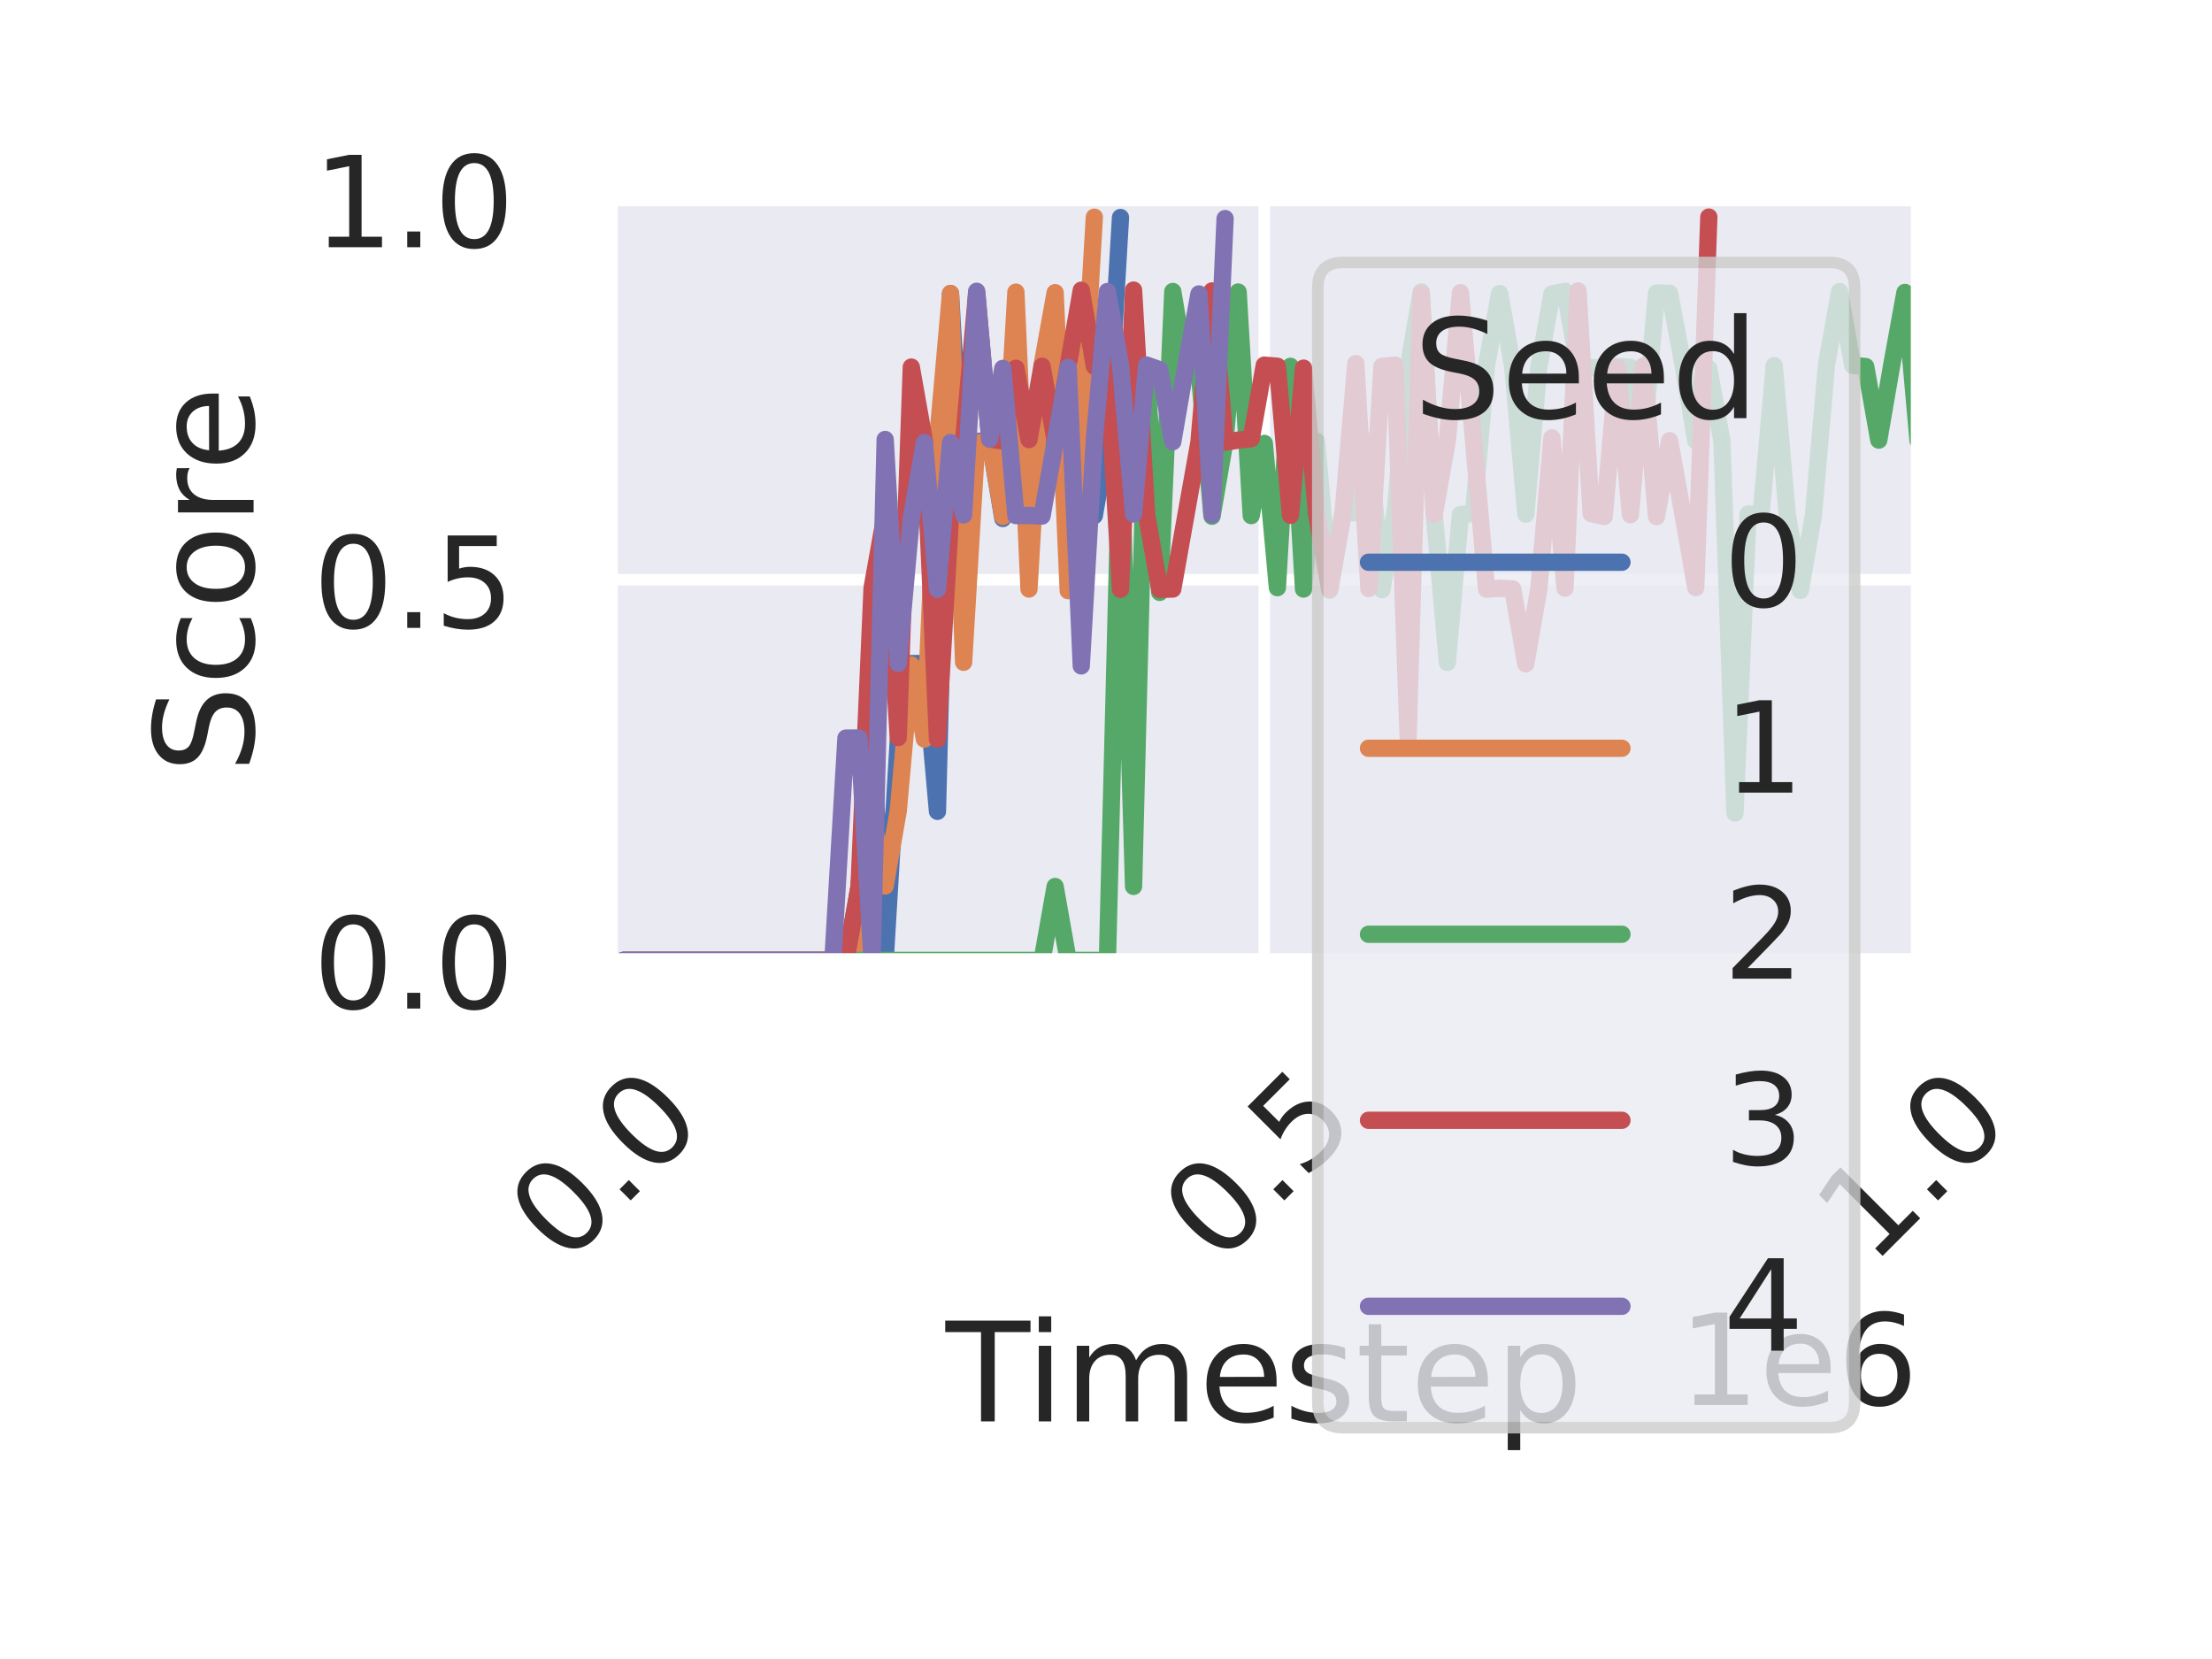
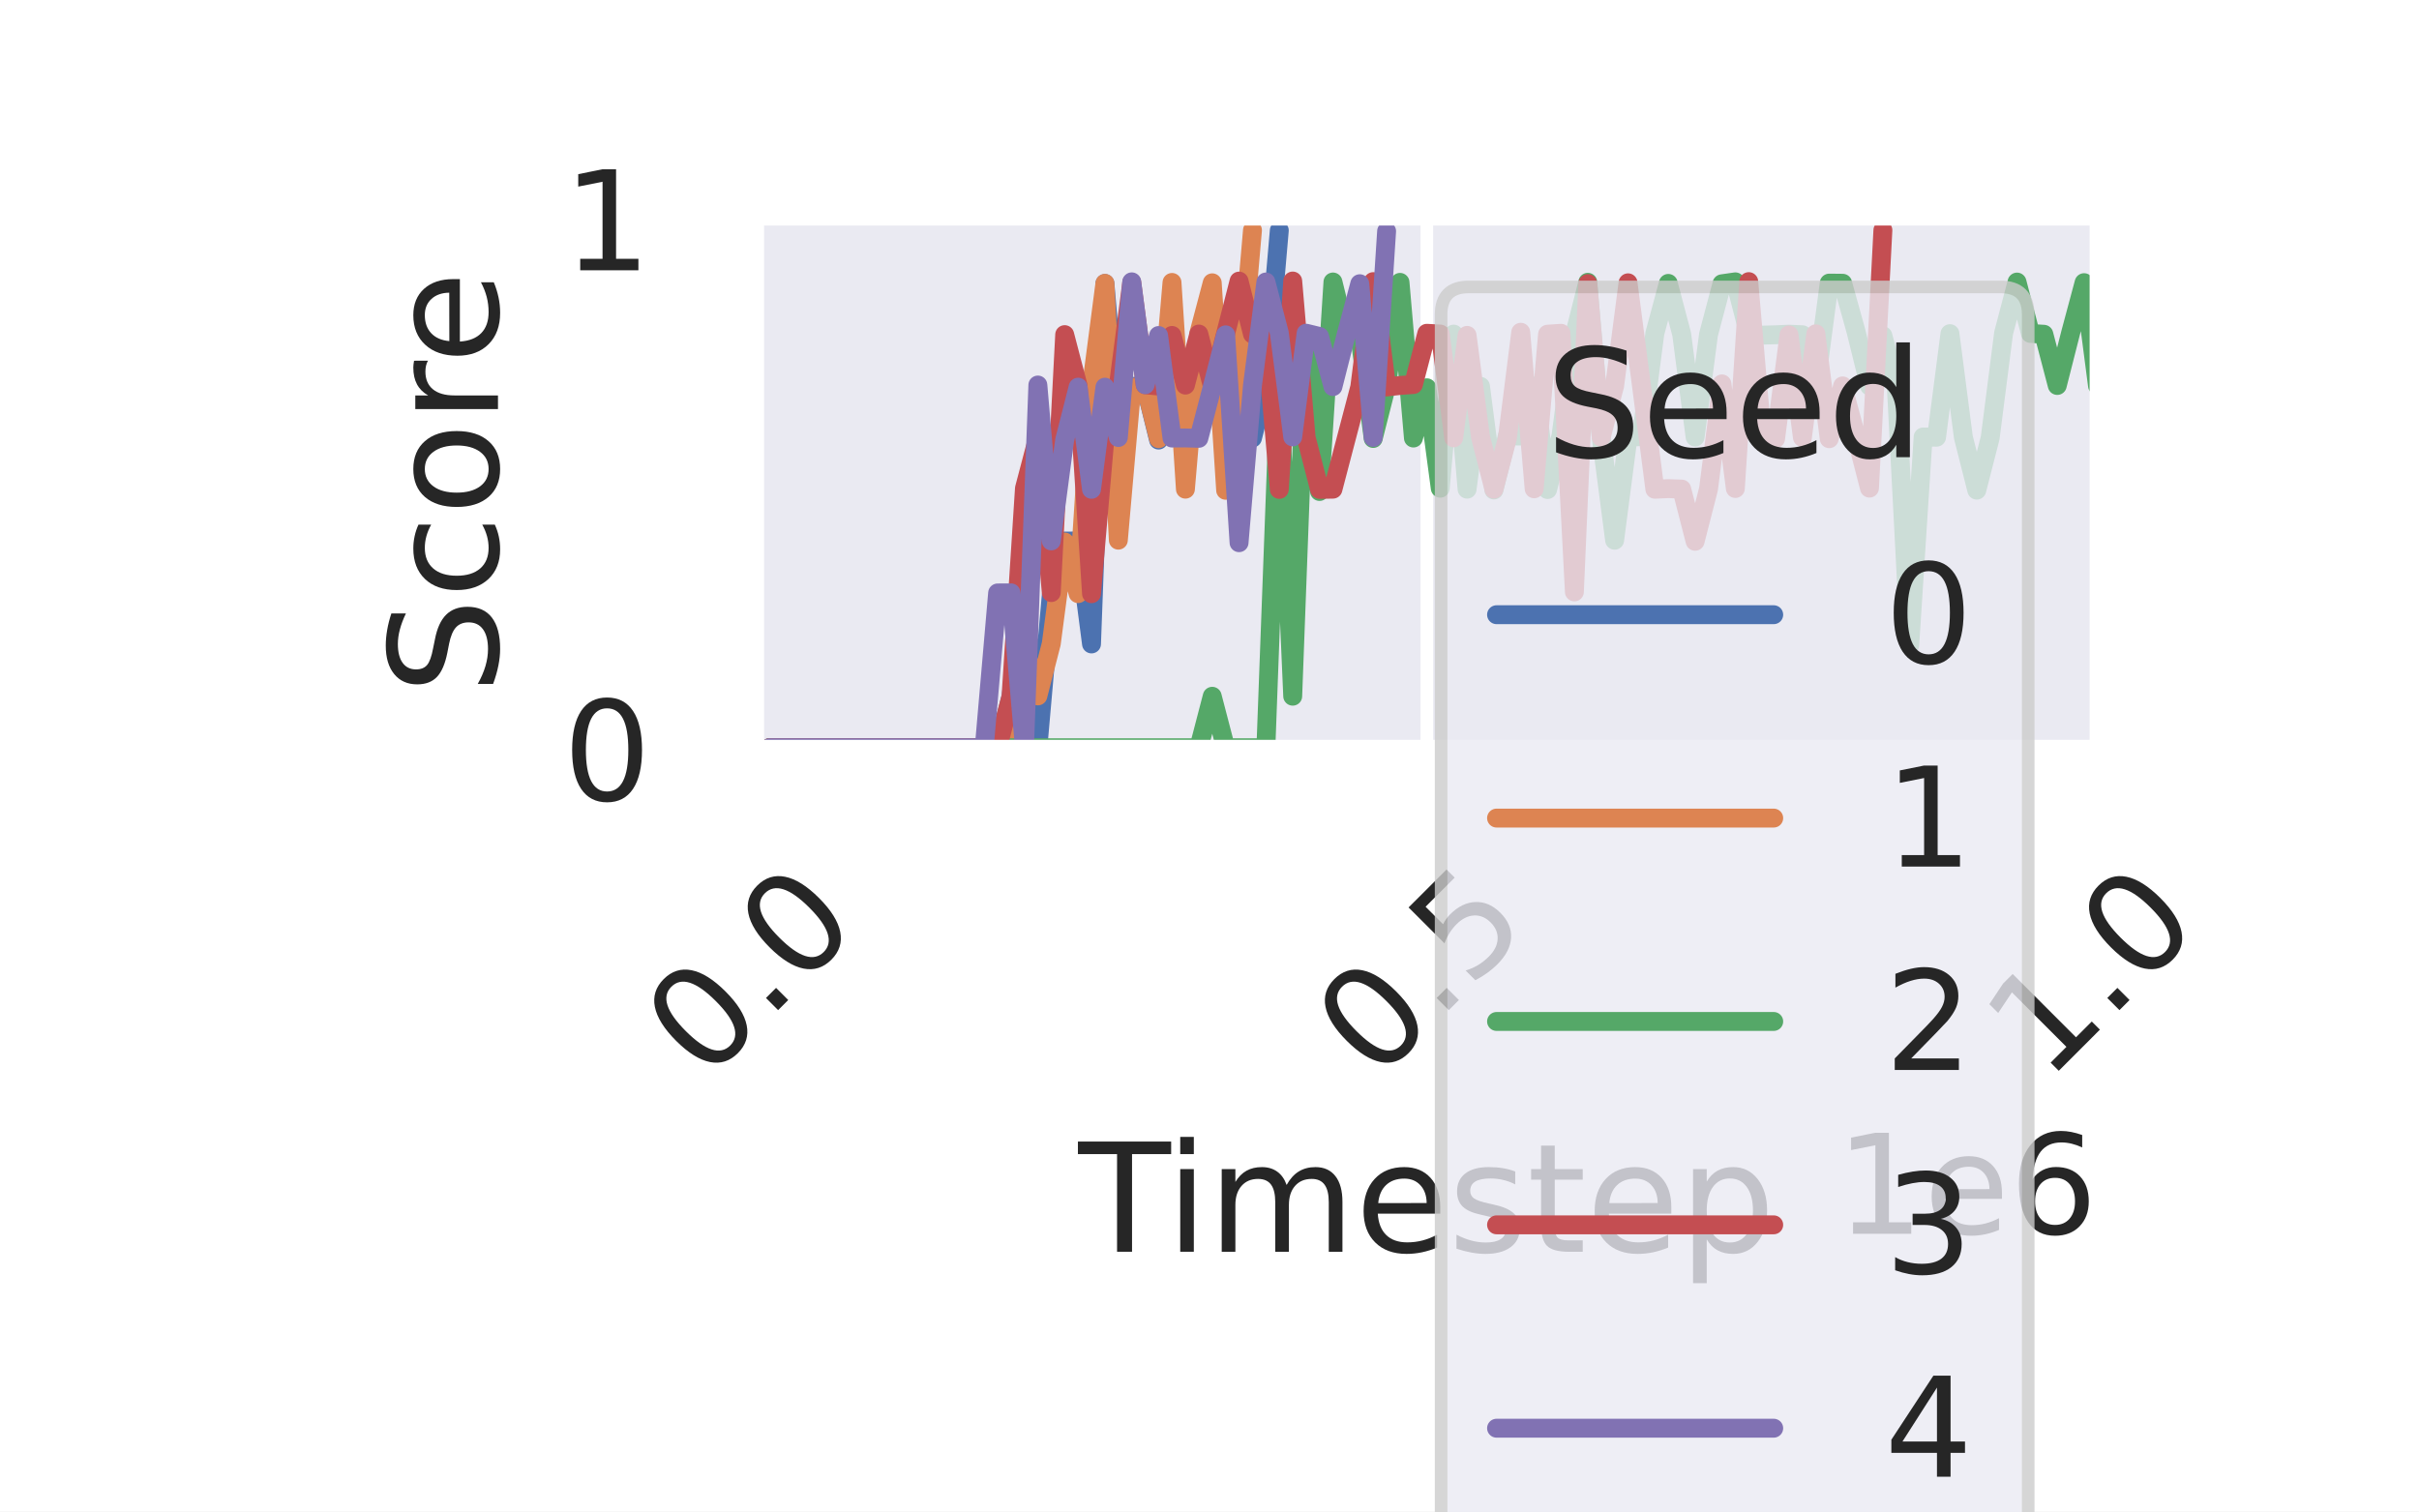
- <svg xmlns="http://www.w3.org/2000/svg" xmlns:xlink="http://www.w3.org/1999/xlink" width="288pt" height="216pt" viewBox="0 0 288 216" version="1.1">
+ <svg xmlns="http://www.w3.org/2000/svg" xmlns:xlink="http://www.w3.org/1999/xlink" width="288pt" height="180pt" viewBox="0 0 288 180" version="1.1">
  <defs>
    <style type="text/css">*{stroke-linejoin: round; stroke-linecap: butt}</style>
  </defs>
  <g id="figure_1">
    <g id="patch_1">
-       <path d="M 0 216  L 288 216  L 288 0  L 0 0  z " style="fill: #ffffff" />
+       <path d="M 0 180  L 288 180  L 288 0  L 0 0  z " style="fill: #ffffff" />
    </g>
    <g id="axes_1">
      <g id="patch_2">
-         <path d="M 79.5 125.042  L 249.723 125.042  L 249.723 25.92  L 79.5 25.92  z " style="fill: #eaeaf2" />
+         <path d="M 90.03 89.042  L 249.723 89.042  L 249.723 25.92  L 90.03 25.92  z " style="fill: #eaeaf2" />
      </g>
      <g id="matplotlib.axis_1">
        <g id="xtick_1">
          <g id="line2d_1">
-             <path d="M 79.5 125.042  L 79.5 25.92  " clip-path="url(#pa8d103e20c)" style="fill: none; stroke: #ffffff; stroke-width: 1.5; stroke-linecap: round" />
+             <path d="M 90.03 89.042  L 90.03 25.92  " clip-path="url(#ped7554a86a)" style="fill: none; stroke: #ffffff; stroke-width: 1.5; stroke-linecap: round" />
          </g>
          <g id="text_1">
-             <g style="fill: #262626" transform="translate(73.44214 164.9616) rotate(-45) scale(0.165 -0.165)">
+             <g style="fill: #262626" transform="translate(83.97214 128.9616) rotate(-45) scale(0.165 -0.165)">
              <defs>
                <path id="DejaVuSans-30" d="M 2034 4250  Q 1547 4250 1301 3770  Q 1056 3291 1056 2328  Q 1056 1369 1301 889  Q 1547 409 2034 409  Q 2525 409 2770 889  Q 3016 1369 3016 2328  Q 3016 3291 2770 3770  Q 2525 4250 2034 4250  z M 2034 4750  Q 2819 4750 3233 4129  Q 3647 3509 3647 2328  Q 3647 1150 3233 529  Q 2819 -91 2034 -91  Q 1250 -91 836 529  Q 422 1150 422 2328  Q 422 3509 836 4129  Q 1250 4750 2034 4750  z " transform="scale(0.015625)" />
                <path id="DejaVuSans-2e" d="M 684 794  L 1344 794  L 1344 0  L 684 0  L 684 794  z " transform="scale(0.015625)" />
              </defs>
              <use xlink:href="#DejaVuSans-30" />
              <use xlink:href="#DejaVuSans-2e" x="63.623" />
              <use xlink:href="#DejaVuSans-30" x="95.41" />
            </g>
          </g>
        </g>
        <g id="xtick_2">
          <g id="line2d_2">
-             <path d="M 164.611 125.042  L 164.611 25.92  " clip-path="url(#pa8d103e20c)" style="fill: none; stroke: #ffffff; stroke-width: 1.5; stroke-linecap: round" />
+             <path d="M 169.876 89.042  L 169.876 25.92  " clip-path="url(#ped7554a86a)" style="fill: none; stroke: #ffffff; stroke-width: 1.5; stroke-linecap: round" />
          </g>
          <g id="text_2">
-             <g style="fill: #262626" transform="translate(158.5535 164.9616) rotate(-45) scale(0.165 -0.165)">
+             <g style="fill: #262626" transform="translate(163.8185 128.9616) rotate(-45) scale(0.165 -0.165)">
              <defs>
                <path id="DejaVuSans-35" d="M 691 4666  L 3169 4666  L 3169 4134  L 1269 4134  L 1269 2991  Q 1406 3038 1543 3061  Q 1681 3084 1819 3084  Q 2600 3084 3056 2656  Q 3513 2228 3513 1497  Q 3513 744 3044 326  Q 2575 -91 1722 -91  Q 1428 -91 1123 -41  Q 819 9 494 109  L 494 744  Q 775 591 1075 516  Q 1375 441 1709 441  Q 2250 441 2565 725  Q 2881 1009 2881 1497  Q 2881 1984 2565 2268  Q 2250 2553 1709 2553  Q 1456 2553 1204 2497  Q 953 2441 691 2322  L 691 4666  z " transform="scale(0.015625)" />
              </defs>
              <use xlink:href="#DejaVuSans-30" />
              <use xlink:href="#DejaVuSans-2e" x="63.623" />
              <use xlink:href="#DejaVuSans-35" x="95.41" />
            </g>
          </g>
        </g>
        <g id="xtick_3">
          <g id="line2d_3">
-             <path d="M 249.723 125.042  L 249.723 25.92  " clip-path="url(#pa8d103e20c)" style="fill: none; stroke: #ffffff; stroke-width: 1.5; stroke-linecap: round" />
+             <path d="M 249.723 89.042  L 249.723 25.92  " clip-path="url(#ped7554a86a)" style="fill: none; stroke: #ffffff; stroke-width: 1.5; stroke-linecap: round" />
          </g>
          <g id="text_3">
-             <g style="fill: #262626" transform="translate(243.6648 164.9616) rotate(-45) scale(0.165 -0.165)">
+             <g style="fill: #262626" transform="translate(243.6648 128.9616) rotate(-45) scale(0.165 -0.165)">
              <defs>
                <path id="DejaVuSans-31" d="M 794 531  L 1825 531  L 1825 4091  L 703 3866  L 703 4441  L 1819 4666  L 2450 4666  L 2450 531  L 3481 531  L 3481 0  L 794 0  L 794 531  z " transform="scale(0.015625)" />
              </defs>
              <use xlink:href="#DejaVuSans-31" />
              <use xlink:href="#DejaVuSans-2e" x="63.623" />
              <use xlink:href="#DejaVuSans-30" x="95.41" />
            </g>
          </g>
        </g>
        <g id="text_4">
-           <g style="fill: #262626" transform="translate(123.1227 185.0652) scale(0.18 -0.18)">
+           <g style="fill: #262626" transform="translate(128.3877 149.0652) scale(0.18 -0.18)">
            <defs>
              <path id="DejaVuSans-54" d="M -19 4666  L 3928 4666  L 3928 4134  L 2272 4134  L 2272 0  L 1638 0  L 1638 4134  L -19 4134  L -19 4666  z " transform="scale(0.015625)" />
              <path id="DejaVuSans-69" d="M 603 3500  L 1178 3500  L 1178 0  L 603 0  L 603 3500  z M 603 4863  L 1178 4863  L 1178 4134  L 603 4134  L 603 4863  z " transform="scale(0.015625)" />
              <path id="DejaVuSans-6d" d="M 3328 2828  Q 3544 3216 3844 3400  Q 4144 3584 4550 3584  Q 5097 3584 5394 3201  Q 5691 2819 5691 2113  L 5691 0  L 5113 0  L 5113 2094  Q 5113 2597 4934 2840  Q 4756 3084 4391 3084  Q 3944 3084 3684 2787  Q 3425 2491 3425 1978  L 3425 0  L 2847 0  L 2847 2094  Q 2847 2600 2669 2842  Q 2491 3084 2119 3084  Q 1678 3084 1418 2786  Q 1159 2488 1159 1978  L 1159 0  L 581 0  L 581 3500  L 1159 3500  L 1159 2956  Q 1356 3278 1631 3431  Q 1906 3584 2284 3584  Q 2666 3584 2933 3390  Q 3200 3197 3328 2828  z " transform="scale(0.015625)" />
              <path id="DejaVuSans-65" d="M 3597 1894  L 3597 1613  L 953 1613  Q 991 1019 1311 708  Q 1631 397 2203 397  Q 2534 397 2845 478  Q 3156 559 3463 722  L 3463 178  Q 3153 47 2828 -22  Q 2503 -91 2169 -91  Q 1331 -91 842 396  Q 353 884 353 1716  Q 353 2575 817 3079  Q 1281 3584 2069 3584  Q 2775 3584 3186 3129  Q 3597 2675 3597 1894  z M 3022 2063  Q 3016 2534 2758 2815  Q 2500 3097 2075 3097  Q 1594 3097 1305 2825  Q 1016 2553 972 2059  L 3022 2063  z " transform="scale(0.015625)" />
              <path id="DejaVuSans-73" d="M 2834 3397  L 2834 2853  Q 2591 2978 2328 3040  Q 2066 3103 1784 3103  Q 1356 3103 1142 2972  Q 928 2841 928 2578  Q 928 2378 1081 2264  Q 1234 2150 1697 2047  L 1894 2003  Q 2506 1872 2764 1633  Q 3022 1394 3022 966  Q 3022 478 2636 193  Q 2250 -91 1575 -91  Q 1294 -91 989 -36  Q 684 19 347 128  L 347 722  Q 666 556 975 473  Q 1284 391 1588 391  Q 1994 391 2212 530  Q 2431 669 2431 922  Q 2431 1156 2273 1281  Q 2116 1406 1581 1522  L 1381 1569  Q 847 1681 609 1914  Q 372 2147 372 2553  Q 372 3047 722 3315  Q 1072 3584 1716 3584  Q 2034 3584 2315 3537  Q 2597 3491 2834 3397  z " transform="scale(0.015625)" />
              <path id="DejaVuSans-74" d="M 1172 4494  L 1172 3500  L 2356 3500  L 2356 3053  L 1172 3053  L 1172 1153  Q 1172 725 1289 603  Q 1406 481 1766 481  L 2356 481  L 2356 0  L 1766 0  Q 1100 0 847 248  Q 594 497 594 1153  L 594 3053  L 172 3053  L 172 3500  L 594 3500  L 594 4494  L 1172 4494  z " transform="scale(0.015625)" />
              <path id="DejaVuSans-70" d="M 1159 525  L 1159 -1331  L 581 -1331  L 581 3500  L 1159 3500  L 1159 2969  Q 1341 3281 1617 3432  Q 1894 3584 2278 3584  Q 2916 3584 3314 3078  Q 3713 2572 3713 1747  Q 3713 922 3314 415  Q 2916 -91 2278 -91  Q 1894 -91 1617 61  Q 1341 213 1159 525  z M 3116 1747  Q 3116 2381 2855 2742  Q 2594 3103 2138 3103  Q 1681 3103 1420 2742  Q 1159 2381 1159 1747  Q 1159 1113 1420 752  Q 1681 391 2138 391  Q 2594 391 2855 752  Q 3116 1113 3116 1747  z " transform="scale(0.015625)" />
            </defs>
            <use xlink:href="#DejaVuSans-54" />
            <use xlink:href="#DejaVuSans-69" x="57.959" />
            <use xlink:href="#DejaVuSans-6d" x="85.742" />
            <use xlink:href="#DejaVuSans-65" x="183.154" />
            <use xlink:href="#DejaVuSans-73" x="244.678" />
            <use xlink:href="#DejaVuSans-74" x="296.777" />
            <use xlink:href="#DejaVuSans-65" x="335.986" />
            <use xlink:href="#DejaVuSans-70" x="397.51" />
          </g>
        </g>
        <g id="text_5">
-           <g style="fill: #262626" transform="translate(218.5738 182.9254) scale(0.165 -0.165)">
+           <g style="fill: #262626" transform="translate(218.5738 146.9254) scale(0.165 -0.165)">
            <defs>
              <path id="DejaVuSans-36" d="M 2113 2584  Q 1688 2584 1439 2293  Q 1191 2003 1191 1497  Q 1191 994 1439 701  Q 1688 409 2113 409  Q 2538 409 2786 701  Q 3034 994 3034 1497  Q 3034 2003 2786 2293  Q 2538 2584 2113 2584  z M 3366 4563  L 3366 3988  Q 3128 4100 2886 4159  Q 2644 4219 2406 4219  Q 1781 4219 1451 3797  Q 1122 3375 1075 2522  Q 1259 2794 1537 2939  Q 1816 3084 2150 3084  Q 2853 3084 3261 2657  Q 3669 2231 3669 1497  Q 3669 778 3244 343  Q 2819 -91 2113 -91  Q 1303 -91 875 529  Q 447 1150 447 2328  Q 447 3434 972 4092  Q 1497 4750 2381 4750  Q 2619 4750 2861 4703  Q 3103 4656 3366 4563  z " transform="scale(0.015625)" />
            </defs>
            <use xlink:href="#DejaVuSans-31" />
            <use xlink:href="#DejaVuSans-65" x="63.623" />
            <use xlink:href="#DejaVuSans-36" x="125.146" />
          </g>
        </g>
      </g>
      <g id="matplotlib.axis_2">
        <g id="ytick_1">
          <g id="line2d_4">
-             <path d="M 79.5 125.042  L 249.723 125.042  " clip-path="url(#pa8d103e20c)" style="fill: none; stroke: #ffffff; stroke-width: 1.5; stroke-linecap: round" />
+             <path d="M 90.03 89.042  L 249.723 89.042  " clip-path="url(#ped7554a86a)" style="fill: none; stroke: #ffffff; stroke-width: 1.5; stroke-linecap: round" />
          </g>
          <g id="text_6">
-             <g style="fill: #262626" transform="translate(40.75984 131.3104) scale(0.165 -0.165)">
+             <g style="fill: #262626" transform="translate(67.03187 95.31042) scale(0.165 -0.165)">
              <use xlink:href="#DejaVuSans-30" />
-               <use xlink:href="#DejaVuSans-2e" x="63.623" />
-               <use xlink:href="#DejaVuSans-30" x="95.41" />
            </g>
          </g>
        </g>
        <g id="ytick_2">
          <g id="line2d_5">
-             <path d="M 79.5 75.481  L 249.723 75.481  " clip-path="url(#pa8d103e20c)" style="fill: none; stroke: #ffffff; stroke-width: 1.5; stroke-linecap: round" />
+             <path d="M 90.03 25.92  L 249.723 25.92  " clip-path="url(#ped7554a86a)" style="fill: none; stroke: #ffffff; stroke-width: 1.5; stroke-linecap: round" />
          </g>
          <g id="text_7">
-             <g style="fill: #262626" transform="translate(40.75984 81.74957) scale(0.165 -0.165)">
-               <use xlink:href="#DejaVuSans-30" />
-               <use xlink:href="#DejaVuSans-2e" x="63.623" />
-               <use xlink:href="#DejaVuSans-35" x="95.41" />
-             </g>
-           </g>
-         </g>
-         <g id="ytick_3">
-           <g id="line2d_6">
-             <path d="M 79.5 25.92  L 249.723 25.92  " clip-path="url(#pa8d103e20c)" style="fill: none; stroke: #ffffff; stroke-width: 1.5; stroke-linecap: round" />
-           </g>
-           <g id="text_8">
-             <g style="fill: #262626" transform="translate(40.75984 32.18871) scale(0.165 -0.165)">
+             <g style="fill: #262626" transform="translate(67.03187 32.18871) scale(0.165 -0.165)">
              <use xlink:href="#DejaVuSans-31" />
-               <use xlink:href="#DejaVuSans-2e" x="63.623" />
-               <use xlink:href="#DejaVuSans-30" x="95.41" />
-             </g>
-           </g>
-         </g>
-         <g id="text_9">
-           <g style="fill: #262626" transform="translate(33.01641 100.6851) rotate(-90) scale(0.18 -0.18)">
+             </g>
+           </g>
+         </g>
+         <g id="text_8">
+           <g style="fill: #262626" transform="translate(59.28844 82.68507) rotate(-90) scale(0.18 -0.18)">
            <defs>
              <path id="DejaVuSans-53" d="M 3425 4513  L 3425 3897  Q 3066 4069 2747 4153  Q 2428 4238 2131 4238  Q 1616 4238 1336 4038  Q 1056 3838 1056 3469  Q 1056 3159 1242 3001  Q 1428 2844 1947 2747  L 2328 2669  Q 3034 2534 3370 2195  Q 3706 1856 3706 1288  Q 3706 609 3251 259  Q 2797 -91 1919 -91  Q 1588 -91 1214 -16  Q 841 59 441 206  L 441 856  Q 825 641 1194 531  Q 1563 422 1919 422  Q 2459 422 2753 634  Q 3047 847 3047 1241  Q 3047 1584 2836 1778  Q 2625 1972 2144 2069  L 1759 2144  Q 1053 2284 737 2584  Q 422 2884 422 3419  Q 422 4038 858 4394  Q 1294 4750 2059 4750  Q 2388 4750 2728 4690  Q 3069 4631 3425 4513  z " transform="scale(0.015625)" />
              <path id="DejaVuSans-63" d="M 3122 3366  L 3122 2828  Q 2878 2963 2633 3030  Q 2388 3097 2138 3097  Q 1578 3097 1268 2742  Q 959 2388 959 1747  Q 959 1106 1268 751  Q 1578 397 2138 397  Q 2388 397 2633 464  Q 2878 531 3122 666  L 3122 134  Q 2881 22 2623 -34  Q 2366 -91 2075 -91  Q 1284 -91 818 406  Q 353 903 353 1747  Q 353 2603 823 3093  Q 1294 3584 2113 3584  Q 2378 3584 2631 3529  Q 2884 3475 3122 3366  z " transform="scale(0.015625)" />
              <path id="DejaVuSans-6f" d="M 1959 3097  Q 1497 3097 1228 2736  Q 959 2375 959 1747  Q 959 1119 1226 758  Q 1494 397 1959 397  Q 2419 397 2687 759  Q 2956 1122 2956 1747  Q 2956 2369 2687 2733  Q 2419 3097 1959 3097  z M 1959 3584  Q 2709 3584 3137 3096  Q 3566 2609 3566 1747  Q 3566 888 3137 398  Q 2709 -91 1959 -91  Q 1206 -91 779 398  Q 353 888 353 1747  Q 353 2609 779 3096  Q 1206 3584 1959 3584  z " transform="scale(0.015625)" />
              <path id="DejaVuSans-72" d="M 2631 2963  Q 2534 3019 2420 3045  Q 2306 3072 2169 3072  Q 1681 3072 1420 2755  Q 1159 2438 1159 1844  L 1159 0  L 581 0  L 581 3500  L 1159 3500  L 1159 2956  Q 1341 3275 1631 3429  Q 1922 3584 2338 3584  Q 2397 3584 2469 3576  Q 2541 3569 2628 3553  L 2631 2963  z " transform="scale(0.015625)" />
            </defs>
            <use xlink:href="#DejaVuSans-53" />
            <use xlink:href="#DejaVuSans-63" x="63.477" />
            <use xlink:href="#DejaVuSans-6f" x="118.457" />
            <use xlink:href="#DejaVuSans-72" x="179.639" />
            <use xlink:href="#DejaVuSans-65" x="218.502" />
          </g>
        </g>
      </g>
      <g id="PolyCollection_1" />
      <g id="PolyCollection_2" />
      <g id="PolyCollection_3" />
      <g id="PolyCollection_4" />
      <g id="PolyCollection_5" />
+       <g id="line2d_6">
+         <path d="M 91.627 89.042  L 93.224 89.042  L 94.821 89.042  L 96.418 89.042  L 98.015 89.042  L 99.612 89.042  L 101.208 89.042  L 102.805 89.042  L 104.402 89.042  L 105.999 89.042  L 107.596 89.042  L 109.193 89.042  L 110.79 89.042  L 112.387 89.042  L 113.984 89.042  L 115.581 89.042  L 117.178 89.042  L 118.775 89.042  L 120.372 82.978  L 121.969 70.789  L 123.565 89.042  L 125.162 70.86  L 126.759 64.432  L 128.356 64.423  L 129.953 76.684  L 131.55 33.759  L 133.147 52.225  L 134.744 46.028  L 136.341 45.922  L 137.938 52.403  L 139.535 40.444  L 141.132 46.055  L 142.729 46.064  L 144.326 45.931  L 145.922 39.858  L 147.519 45.939  L 149.116 52.163  L 150.713 45.904  L 152.31 27.447  " clip-path="url(#ped7554a86a)" style="fill: none; stroke: #4c72b0; stroke-width: 2.25; stroke-linecap: round" />
+       </g>
      <g id="line2d_7">
-         <path d="M 81.202 125.042  L 82.904 125.042  L 84.607 125.042  L 86.309 125.042  L 88.011 125.042  L 89.713 125.042  L 91.416 125.042  L 93.118 125.042  L 94.82 125.042  L 96.522 125.042  L 98.224 125.042  L 99.927 125.042  L 101.629 125.042  L 103.331 125.042  L 105.033 125.042  L 106.736 125.042  L 108.438 125.042  L 110.14 125.042  L 111.842 115.52  L 113.545 96.378  L 115.247 125.042  L 116.949 96.49  L 118.651 86.397  L 120.353 86.383  L 122.056 105.636  L 123.758 38.23  L 125.46 67.227  L 127.162 57.496  L 128.865 57.329  L 130.567 67.506  L 132.269 48.727  L 133.971 57.538  L 135.673 57.552  L 137.376 57.343  L 139.078 47.807  L 140.78 57.357  L 142.482 67.13  L 144.185 57.301  L 145.887 28.318  " clip-path="url(#pa8d103e20c)" style="fill: none; stroke: #4c72b0; stroke-width: 2.25; stroke-linecap: round" />
+         <path d="M 91.627 89.042  L 93.224 89.042  L 94.821 89.042  L 96.418 89.042  L 98.015 89.042  L 99.612 89.042  L 101.208 89.042  L 102.805 89.042  L 104.402 89.042  L 105.999 89.042  L 107.596 89.042  L 109.193 89.042  L 110.79 89.042  L 112.387 89.042  L 113.984 89.042  L 115.581 89.042  L 117.178 89.042  L 118.775 89.042  L 120.372 89.042  L 121.969 77.021  L 123.565 82.872  L 125.162 76.657  L 126.759 64.548  L 128.356 70.691  L 129.953 45.975  L 131.55 33.741  L 133.147 64.326  L 134.744 46.17  L 136.341 45.922  L 137.938 52.243  L 139.535 33.635  L 141.132 58.253  L 142.729 39.698  L 144.326 33.679  L 145.922 58.386  L 147.519 45.931  L 149.116 27.42  " clip-path="url(#ped7554a86a)" style="fill: none; stroke: #dd8452; stroke-width: 2.25; stroke-linecap: round" />
      </g>
      <g id="line2d_8">
-         <path d="M 81.202 125.042  L 82.904 125.042  L 84.607 125.042  L 86.309 125.042  L 88.011 125.042  L 89.713 125.042  L 91.416 125.042  L 93.118 125.042  L 94.82 125.042  L 96.522 125.042  L 98.224 125.042  L 99.927 125.042  L 101.629 125.042  L 103.331 125.042  L 105.033 125.042  L 106.736 125.042  L 108.438 125.042  L 110.14 125.042  L 111.842 125.042  L 113.545 106.165  L 115.247 115.353  L 116.949 105.594  L 118.651 86.578  L 120.353 96.225  L 122.056 57.413  L 123.758 38.202  L 125.46 86.229  L 127.162 57.719  L 128.865 57.329  L 130.567 67.255  L 132.269 38.035  L 133.971 76.694  L 135.673 47.556  L 137.376 38.104  L 139.078 76.903  L 140.78 57.343  L 142.482 28.276  " clip-path="url(#pa8d103e20c)" style="fill: none; stroke: #dd8452; stroke-width: 2.25; stroke-linecap: round" />
+         <path d="M 91.627 89.042  L 93.224 89.042  L 94.821 89.042  L 96.418 89.042  L 98.015 89.042  L 99.612 89.042  L 101.208 89.042  L 102.805 89.042  L 104.402 89.042  L 105.999 89.042  L 107.596 89.042  L 109.193 89.042  L 110.79 89.042  L 112.387 89.042  L 113.984 89.042  L 115.581 89.042  L 117.178 89.042  L 118.775 89.042  L 120.372 89.042  L 121.969 89.042  L 123.565 89.042  L 125.162 89.042  L 126.759 89.042  L 128.356 89.042  L 129.953 89.042  L 131.55 89.042  L 133.147 89.042  L 134.744 89.042  L 136.341 89.042  L 137.938 89.042  L 139.535 89.042  L 141.132 89.042  L 142.729 89.042  L 144.326 82.916  L 145.922 89.042  L 147.519 89.042  L 149.116 89.042  L 150.713 89.042  L 152.31 46.064  L 153.907 82.907  L 155.504 40.169  L 157.101 58.528  L 158.698 33.581  L 160.295 40.053  L 161.892 40  L 163.489 52.216  L 165.086 45.931  L 166.682 33.626  L 168.279 52.163  L 169.876 46.179  L 171.473 58.138  L 173.07 39.787  L 174.667 58.253  L 176.264 46.01  L 177.861 58.351  L 179.458 51.905  L 181.055 51.923  L 182.652 45.975  L 184.249 58.297  L 185.846 51.905  L 187.443 39.902  L 189.039 33.617  L 190.636 52.083  L 192.233 64.334  L 193.83 52.074  L 195.427 51.985  L 197.024 39.689  L 198.621 33.75  L 200.218 39.805  L 201.815 52.047  L 203.412 39.831  L 205.009 33.794  L 206.606 33.564  L 208.203 39.743  L 209.8 39.911  L 211.396 39.867  L 212.993 39.796  L 214.59 39.867  L 216.187 45.824  L 217.784 33.715  L 219.381 33.732  L 220.978 39.485  L 222.575 45.957  L 224.172 39.982  L 225.769 45.975  L 227.366 76.826  L 228.963 52.039  L 230.56 52.065  L 232.156 39.734  L 233.753 52.065  L 235.35 58.368  L 236.947 52.136  L 238.544 39.663  L 240.141 33.59  L 241.738 39.707  L 243.335 39.805  L 244.932 45.904  L 246.529 39.618  L 248.126 33.661  L 249.723 45.939  " clip-path="url(#ped7554a86a)" style="fill: none; stroke: #55a868; stroke-width: 2.25; stroke-linecap: round" />
      </g>
      <g id="line2d_9">
-         <path d="M 81.202 125.042  L 82.904 125.042  L 84.607 125.042  L 86.309 125.042  L 88.011 125.042  L 89.713 125.042  L 91.416 125.042  L 93.118 125.042  L 94.82 125.042  L 96.522 125.042  L 98.224 125.042  L 99.927 125.042  L 101.629 125.042  L 103.331 125.042  L 105.033 125.042  L 106.736 125.042  L 108.438 125.042  L 110.14 125.042  L 111.842 125.042  L 113.545 125.042  L 115.247 125.042  L 116.949 125.042  L 118.651 125.042  L 120.353 125.042  L 122.056 125.042  L 123.758 125.042  L 125.46 125.042  L 127.162 125.042  L 128.865 125.042  L 130.567 125.042  L 132.269 125.042  L 133.971 125.042  L 135.673 125.042  L 137.376 115.422  L 139.078 125.042  L 140.78 125.042  L 142.482 125.042  L 144.185 125.042  L 145.887 57.552  L 147.589 115.408  L 149.291 48.295  L 150.994 77.126  L 152.696 37.951  L 154.398 48.114  L 156.1 48.03  L 157.802 67.213  L 159.505 57.343  L 161.207 38.021  L 162.909 67.13  L 164.611 57.733  L 166.314 76.512  L 168.016 47.696  L 169.718 76.694  L 171.42 57.469  L 173.122 76.847  L 174.825 66.726  L 176.527 66.753  L 178.229 57.413  L 179.931 76.763  L 181.634 66.726  L 183.336 47.877  L 185.038 38.007  L 186.74 67.004  L 188.443 86.243  L 190.145 66.99  L 191.847 66.851  L 193.549 47.542  L 195.251 38.216  L 196.954 47.724  L 198.656 66.949  L 200.358 47.765  L 202.06 38.285  L 203.763 37.923  L 205.465 47.626  L 207.167 47.891  L 208.869 47.821  L 210.571 47.71  L 212.274 47.821  L 213.976 57.176  L 215.678 38.16  L 217.38 38.188  L 219.083 47.222  L 220.785 57.385  L 222.487 48.002  L 224.189 57.413  L 225.892 105.859  L 227.594 66.935  L 229.296 66.977  L 230.998 47.612  L 232.7 66.977  L 234.403 76.875  L 236.105 67.088  L 237.807 47.501  L 239.509 37.965  L 241.212 47.57  L 242.914 47.724  L 244.616 57.301  L 246.318 47.431  L 248.02 38.076  L 249.723 57.357  " clip-path="url(#pa8d103e20c)" style="fill: none; stroke: #55a868; stroke-width: 2.25; stroke-linecap: round" />
+         <path d="M 91.627 89.042  L 93.224 89.042  L 94.821 89.042  L 96.418 89.042  L 98.015 89.042  L 99.612 89.042  L 101.208 89.042  L 102.805 89.042  L 104.402 89.042  L 105.999 89.042  L 107.596 89.042  L 109.193 89.042  L 110.79 89.042  L 112.387 89.042  L 113.984 89.042  L 115.581 89.042  L 117.178 89.042  L 118.775 89.042  L 120.372 82.916  L 121.969 58.155  L 123.565 52.092  L 125.162 70.567  L 126.759 39.849  L 128.356 45.957  L 129.953 70.7  L 131.55 52.189  L 133.147 45.957  L 134.744 33.652  L 136.341 45.815  L 137.938 45.975  L 139.535 39.947  L 141.132 45.86  L 142.729 39.778  L 144.326 45.922  L 145.922 39.716  L 147.519 33.475  L 149.116 39.778  L 150.713 39.84  L 152.31 58.28  L 153.907 33.466  L 155.504 52.101  L 157.101 58.28  L 158.698 58.253  L 160.295 52.154  L 161.892 46.081  L 163.489 33.537  L 165.086 46.081  L 166.682 45.904  L 168.279 45.789  L 169.876 39.689  L 171.473 39.778  L 173.07 52.136  L 174.667 39.938  L 176.264 52.03  L 177.861 58.253  L 179.458 52.216  L 181.055 39.565  L 182.652 58.209  L 184.249 39.796  L 185.846 39.689  L 187.443 70.487  L 189.039 33.768  L 190.636 52.056  L 192.233 45.948  L 193.83 33.679  L 195.427 45.913  L 197.024 58.262  L 198.621 58.191  L 200.218 58.244  L 201.815 64.459  L 203.412 58.226  L 205.009 45.718  L 206.606 58.173  L 208.203 33.537  L 209.8 51.994  L 211.396 52.234  L 212.993 39.885  L 214.59 52.092  L 216.187 39.752  L 217.784 52.243  L 219.381 45.957  L 220.978 51.923  L 222.575 58.129  L 224.172 27.411  " clip-path="url(#ped7554a86a)" style="fill: none; stroke: #c44e52; stroke-width: 2.25; stroke-linecap: round" />
      </g>
      <g id="line2d_10">
-         <path d="M 81.202 125.042  L 82.904 125.042  L 84.607 125.042  L 86.309 125.042  L 88.011 125.042  L 89.713 125.042  L 91.416 125.042  L 93.118 125.042  L 94.82 125.042  L 96.522 125.042  L 98.224 125.042  L 99.927 125.042  L 101.629 125.042  L 103.331 125.042  L 105.033 125.042  L 106.736 125.042  L 108.438 125.042  L 110.14 125.042  L 111.842 115.422  L 113.545 76.54  L 115.247 67.018  L 116.949 96.03  L 118.651 47.793  L 120.353 57.385  L 122.056 96.239  L 123.758 67.172  L 125.46 57.385  L 127.162 38.062  L 128.865 57.162  L 130.567 57.413  L 132.269 47.947  L 133.971 57.232  L 135.673 47.682  L 137.376 57.329  L 139.078 47.584  L 140.78 37.784  L 142.482 47.682  L 144.185 47.779  L 145.887 76.735  L 147.589 37.77  L 149.291 67.032  L 150.994 76.735  L 152.696 76.694  L 154.398 67.116  L 156.1 57.58  L 157.802 37.881  L 159.505 57.58  L 161.207 57.301  L 162.909 57.12  L 164.611 47.542  L 166.314 47.682  L 168.016 67.088  L 169.718 47.933  L 171.42 66.921  L 173.122 76.694  L 174.825 67.213  L 176.527 47.347  L 178.229 76.624  L 179.931 47.71  L 181.634 47.542  L 183.336 95.905  L 185.038 38.244  L 186.74 66.963  L 188.443 57.371  L 190.145 38.104  L 191.847 57.315  L 193.549 76.707  L 195.251 76.596  L 196.954 76.68  L 198.656 86.438  L 200.358 76.652  L 202.06 57.009  L 203.763 76.568  L 205.465 37.881  L 207.167 66.865  L 208.869 67.241  L 210.571 47.849  L 212.274 67.018  L 213.976 47.64  L 215.678 67.255  L 217.38 57.385  L 219.083 66.753  L 220.785 76.498  L 222.487 28.262  " clip-path="url(#pa8d103e20c)" style="fill: none; stroke: #c44e52; stroke-width: 2.25; stroke-linecap: round" />
-       </g>
-       <g id="line2d_11">
-         <path d="M 81.202 125.042  L 82.904 125.042  L 84.607 125.042  L 86.309 125.042  L 88.011 125.042  L 89.713 125.042  L 91.416 125.042  L 93.118 125.042  L 94.82 125.042  L 96.522 125.042  L 98.224 125.042  L 99.927 125.042  L 101.629 125.042  L 103.331 125.042  L 105.033 125.042  L 106.736 125.042  L 108.438 125.042  L 110.14 96.1  L 111.842 96.086  L 113.545 125.042  L 115.247 57.218  L 116.949 86.369  L 118.651 67.478  L 120.353 57.622  L 122.056 76.721  L 123.758 57.622  L 125.46 67.032  L 127.162 37.923  L 128.865 57.162  L 130.567 47.961  L 132.269 67.13  L 133.971 67.116  L 135.673 67.186  L 137.376 57.594  L 139.078 47.835  L 140.78 86.703  L 142.482 57.273  L 144.185 37.951  L 145.887 47.473  L 147.589 66.921  L 149.291 47.529  L 150.994 48.142  L 152.696 57.51  L 154.398 47.654  L 156.1 38.271  L 157.802 67.018  L 159.505 28.457  " clip-path="url(#pa8d103e20c)" style="fill: none; stroke: #8172b3; stroke-width: 2.25; stroke-linecap: round" />
-       </g>
+         <path d="M 91.627 89.042  L 93.224 89.042  L 94.821 89.042  L 96.418 89.042  L 98.015 89.042  L 99.612 89.042  L 101.208 89.042  L 102.805 89.042  L 104.402 89.042  L 105.999 89.042  L 107.596 89.042  L 109.193 89.042  L 110.79 89.042  L 112.387 89.042  L 113.984 89.042  L 115.581 89.042  L 117.178 89.042  L 118.775 70.611  L 120.372 70.602  L 121.969 89.042  L 123.565 45.851  L 125.162 64.414  L 126.759 52.385  L 128.356 46.108  L 129.953 58.271  L 131.55 46.108  L 133.147 52.101  L 134.744 33.564  L 136.341 45.815  L 137.938 39.956  L 139.535 52.163  L 141.132 52.154  L 142.729 52.198  L 144.326 46.09  L 145.922 39.876  L 147.519 64.627  L 149.116 45.886  L 150.713 33.581  L 152.31 39.645  L 153.907 52.03  L 155.504 39.681  L 157.101 40.071  L 158.698 46.037  L 160.295 39.76  L 161.892 33.786  L 163.489 52.092  L 165.086 27.536  " clip-path="url(#ped7554a86a)" style="fill: none; stroke: #8172b3; stroke-width: 2.25; stroke-linecap: round" />
+       </g>
+       <g id="line2d_11" />
      <g id="line2d_12" />
      <g id="line2d_13" />
      <g id="line2d_14" />
      <g id="line2d_15" />
-       <g id="line2d_16" />
      <g id="patch_3">
-         <path d="M 79.5 125.042  L 79.5 25.92  " style="fill: none; stroke: #ffffff; stroke-width: 1.875; stroke-linejoin: miter; stroke-linecap: square" />
+         <path d="M 90.03 89.042  L 90.03 25.92  " style="fill: none; stroke: #ffffff; stroke-width: 1.875; stroke-linejoin: miter; stroke-linecap: square" />
      </g>
      <g id="patch_4">
-         <path d="M 249.723 125.042  L 249.723 25.92  " style="fill: none; stroke: #ffffff; stroke-width: 1.875; stroke-linejoin: miter; stroke-linecap: square" />
+         <path d="M 249.723 89.042  L 249.723 25.92  " style="fill: none; stroke: #ffffff; stroke-width: 1.875; stroke-linejoin: miter; stroke-linecap: square" />
      </g>
      <g id="patch_5">
-         <path d="M 79.5 125.042  L 249.723 125.042  " style="fill: none; stroke: #ffffff; stroke-width: 1.875; stroke-linejoin: miter; stroke-linecap: square" />
+         <path d="M 90.03 89.042  L 249.723 89.042  " style="fill: none; stroke: #ffffff; stroke-width: 1.875; stroke-linejoin: miter; stroke-linecap: square" />
      </g>
      <g id="patch_6">
-         <path d="M 79.5 25.92  L 249.723 25.92  " style="fill: none; stroke: #ffffff; stroke-width: 1.875; stroke-linejoin: miter; stroke-linecap: square" />
+         <path d="M 90.03 25.92  L 249.723 25.92  " style="fill: none; stroke: #ffffff; stroke-width: 1.875; stroke-linejoin: miter; stroke-linecap: square" />
      </g>
      <g id="legend_1">
        <g id="patch_7">
          <path d="M 174.875 185.885  L 238.173 185.885  Q 241.473 185.885 241.473 182.585  L 241.473 37.47  Q 241.473 34.17 238.173 34.17  L 174.875 34.17  Q 171.575 34.17 171.575 37.47  L 171.575 182.585  Q 171.575 185.885 174.875 185.885  z " style="fill: #eaeaf2; opacity: 0.8; stroke: #cccccc; stroke-width: 1.5; stroke-linejoin: miter" />
        </g>
-         <g id="text_10">
+         <g id="text_9">
          <g style="fill: #262626" transform="translate(184.0208 54.44719) scale(0.18 -0.18)">
            <defs>
              <path id="DejaVuSans-64" d="M 2906 2969  L 2906 4863  L 3481 4863  L 3481 0  L 2906 0  L 2906 525  Q 2725 213 2448 61  Q 2172 -91 1784 -91  Q 1150 -91 751 415  Q 353 922 353 1747  Q 353 2572 751 3078  Q 1150 3584 1784 3584  Q 2172 3584 2448 3432  Q 2725 3281 2906 2969  z M 947 1747  Q 947 1113 1208 752  Q 1469 391 1925 391  Q 2381 391 2643 752  Q 2906 1113 2906 1747  Q 2906 2381 2643 2742  Q 2381 3103 1925 3103  Q 1469 3103 1208 2742  Q 947 2381 947 1747  z " transform="scale(0.015625)" />
            </defs>
            <use xlink:href="#DejaVuSans-53" />
            <use xlink:href="#DejaVuSans-65" x="63.477" />
            <use xlink:href="#DejaVuSans-65" x="125" />
            <use xlink:href="#DejaVuSans-64" x="186.523" />
          </g>
        </g>
-         <g id="line2d_17">
+         <g id="line2d_16">
          <path d="M 178.175 73.203  L 194.675 73.203  L 211.175 73.203  " style="fill: none; stroke: #4c72b0; stroke-width: 2.25; stroke-linecap: round" />
        </g>
-         <g id="text_11">
+         <g id="text_10">
          <g style="fill: #262626" transform="translate(224.3745 78.97805) scale(0.165 -0.165)">
            <use xlink:href="#DejaVuSans-30" />
          </g>
        </g>
-         <g id="line2d_18">
+         <g id="line2d_17">
          <path d="M 178.175 97.422  L 194.675 97.422  L 211.175 97.422  " style="fill: none; stroke: #dd8452; stroke-width: 2.25; stroke-linecap: round" />
        </g>
-         <g id="text_12">
+         <g id="text_11">
          <g style="fill: #262626" transform="translate(224.3745 103.197) scale(0.165 -0.165)">
            <use xlink:href="#DejaVuSans-31" />
          </g>
        </g>
+         <g id="line2d_18">
+           <path d="M 178.175 121.641  L 194.675 121.641  L 211.175 121.641  " style="fill: none; stroke: #55a868; stroke-width: 2.25; stroke-linecap: round" />
+         </g>
+         <g id="text_12">
+           <g style="fill: #262626" transform="translate(224.3745 127.4159) scale(0.165 -0.165)">
+             <defs>
+               <path id="DejaVuSans-32" d="M 1228 531  L 3431 531  L 3431 0  L 469 0  L 469 531  Q 828 903 1448 1529  Q 2069 2156 2228 2338  Q 2531 2678 2651 2914  Q 2772 3150 2772 3378  Q 2772 3750 2511 3984  Q 2250 4219 1831 4219  Q 1534 4219 1204 4116  Q 875 4013 500 3803  L 500 4441  Q 881 4594 1212 4672  Q 1544 4750 1819 4750  Q 2544 4750 2975 4387  Q 3406 4025 3406 3419  Q 3406 3131 3298 2873  Q 3191 2616 2906 2266  Q 2828 2175 2409 1742  Q 1991 1309 1228 531  z " transform="scale(0.015625)" />
+             </defs>
+             <use xlink:href="#DejaVuSans-32" />
+           </g>
+         </g>
        <g id="line2d_19">
-           <path d="M 178.175 121.641  L 194.675 121.641  L 211.175 121.641  " style="fill: none; stroke: #55a868; stroke-width: 2.25; stroke-linecap: round" />
+           <path d="M 178.175 145.86  L 194.675 145.86  L 211.175 145.86  " style="fill: none; stroke: #c44e52; stroke-width: 2.25; stroke-linecap: round" />
        </g>
        <g id="text_13">
-           <g style="fill: #262626" transform="translate(224.3745 127.4159) scale(0.165 -0.165)">
-             <defs>
-               <path id="DejaVuSans-32" d="M 1228 531  L 3431 531  L 3431 0  L 469 0  L 469 531  Q 828 903 1448 1529  Q 2069 2156 2228 2338  Q 2531 2678 2651 2914  Q 2772 3150 2772 3378  Q 2772 3750 2511 3984  Q 2250 4219 1831 4219  Q 1534 4219 1204 4116  Q 875 4013 500 3803  L 500 4441  Q 881 4594 1212 4672  Q 1544 4750 1819 4750  Q 2544 4750 2975 4387  Q 3406 4025 3406 3419  Q 3406 3131 3298 2873  Q 3191 2616 2906 2266  Q 2828 2175 2409 1742  Q 1991 1309 1228 531  z " transform="scale(0.015625)" />
-             </defs>
-             <use xlink:href="#DejaVuSans-32" />
+           <g style="fill: #262626" transform="translate(224.3745 151.6348) scale(0.165 -0.165)">
+             <defs>
+               <path id="DejaVuSans-33" d="M 2597 2516  Q 3050 2419 3304 2112  Q 3559 1806 3559 1356  Q 3559 666 3084 287  Q 2609 -91 1734 -91  Q 1441 -91 1130 -33  Q 819 25 488 141  L 488 750  Q 750 597 1062 519  Q 1375 441 1716 441  Q 2309 441 2620 675  Q 2931 909 2931 1356  Q 2931 1769 2642 2001  Q 2353 2234 1838 2234  L 1294 2234  L 1294 2753  L 1863 2753  Q 2328 2753 2575 2939  Q 2822 3125 2822 3475  Q 2822 3834 2567 4026  Q 2313 4219 1838 4219  Q 1578 4219 1281 4162  Q 984 4106 628 3988  L 628 4550  Q 988 4650 1302 4700  Q 1616 4750 1894 4750  Q 2613 4750 3031 4423  Q 3450 4097 3450 3541  Q 3450 3153 3228 2886  Q 3006 2619 2597 2516  z " transform="scale(0.015625)" />
+             </defs>
+             <use xlink:href="#DejaVuSans-33" />
          </g>
        </g>
        <g id="line2d_20">
-           <path d="M 178.175 145.86  L 194.675 145.86  L 211.175 145.86  " style="fill: none; stroke: #c44e52; stroke-width: 2.25; stroke-linecap: round" />
+           <path d="M 178.175 170.079  L 194.675 170.079  L 211.175 170.079  " style="fill: none; stroke: #8172b3; stroke-width: 2.25; stroke-linecap: round" />
        </g>
        <g id="text_14">
-           <g style="fill: #262626" transform="translate(224.3745 151.6348) scale(0.165 -0.165)">
-             <defs>
-               <path id="DejaVuSans-33" d="M 2597 2516  Q 3050 2419 3304 2112  Q 3559 1806 3559 1356  Q 3559 666 3084 287  Q 2609 -91 1734 -91  Q 1441 -91 1130 -33  Q 819 25 488 141  L 488 750  Q 750 597 1062 519  Q 1375 441 1716 441  Q 2309 441 2620 675  Q 2931 909 2931 1356  Q 2931 1769 2642 2001  Q 2353 2234 1838 2234  L 1294 2234  L 1294 2753  L 1863 2753  Q 2328 2753 2575 2939  Q 2822 3125 2822 3475  Q 2822 3834 2567 4026  Q 2313 4219 1838 4219  Q 1578 4219 1281 4162  Q 984 4106 628 3988  L 628 4550  Q 988 4650 1302 4700  Q 1616 4750 1894 4750  Q 2613 4750 3031 4423  Q 3450 4097 3450 3541  Q 3450 3153 3228 2886  Q 3006 2619 2597 2516  z " transform="scale(0.015625)" />
-             </defs>
-             <use xlink:href="#DejaVuSans-33" />
-           </g>
-         </g>
-         <g id="line2d_21">
-           <path d="M 178.175 170.079  L 194.675 170.079  L 211.175 170.079  " style="fill: none; stroke: #8172b3; stroke-width: 2.25; stroke-linecap: round" />
-         </g>
-         <g id="text_15">
          <g style="fill: #262626" transform="translate(224.3745 175.8537) scale(0.165 -0.165)">
            <defs>
              <path id="DejaVuSans-34" d="M 2419 4116  L 825 1625  L 2419 1625  L 2419 4116  z M 2253 4666  L 3047 4666  L 3047 1625  L 3713 1625  L 3713 1100  L 3047 1100  L 3047 0  L 2419 0  L 2419 1100  L 313 1100  L 313 1709  L 2253 4666  z " transform="scale(0.015625)" />
            </defs>
            <use xlink:href="#DejaVuSans-34" />
          </g>
        </g>
      </g>
    </g>
  </g>
  <defs>
-     <clipPath id="pa8d103e20c">
-       <rect x="79.5" y="25.92" width="170.223" height="99.122" />
+     <clipPath id="ped7554a86a">
+       <rect x="90.03" y="25.92" width="159.693" height="63.122" />
    </clipPath>
  </defs>
</svg>
